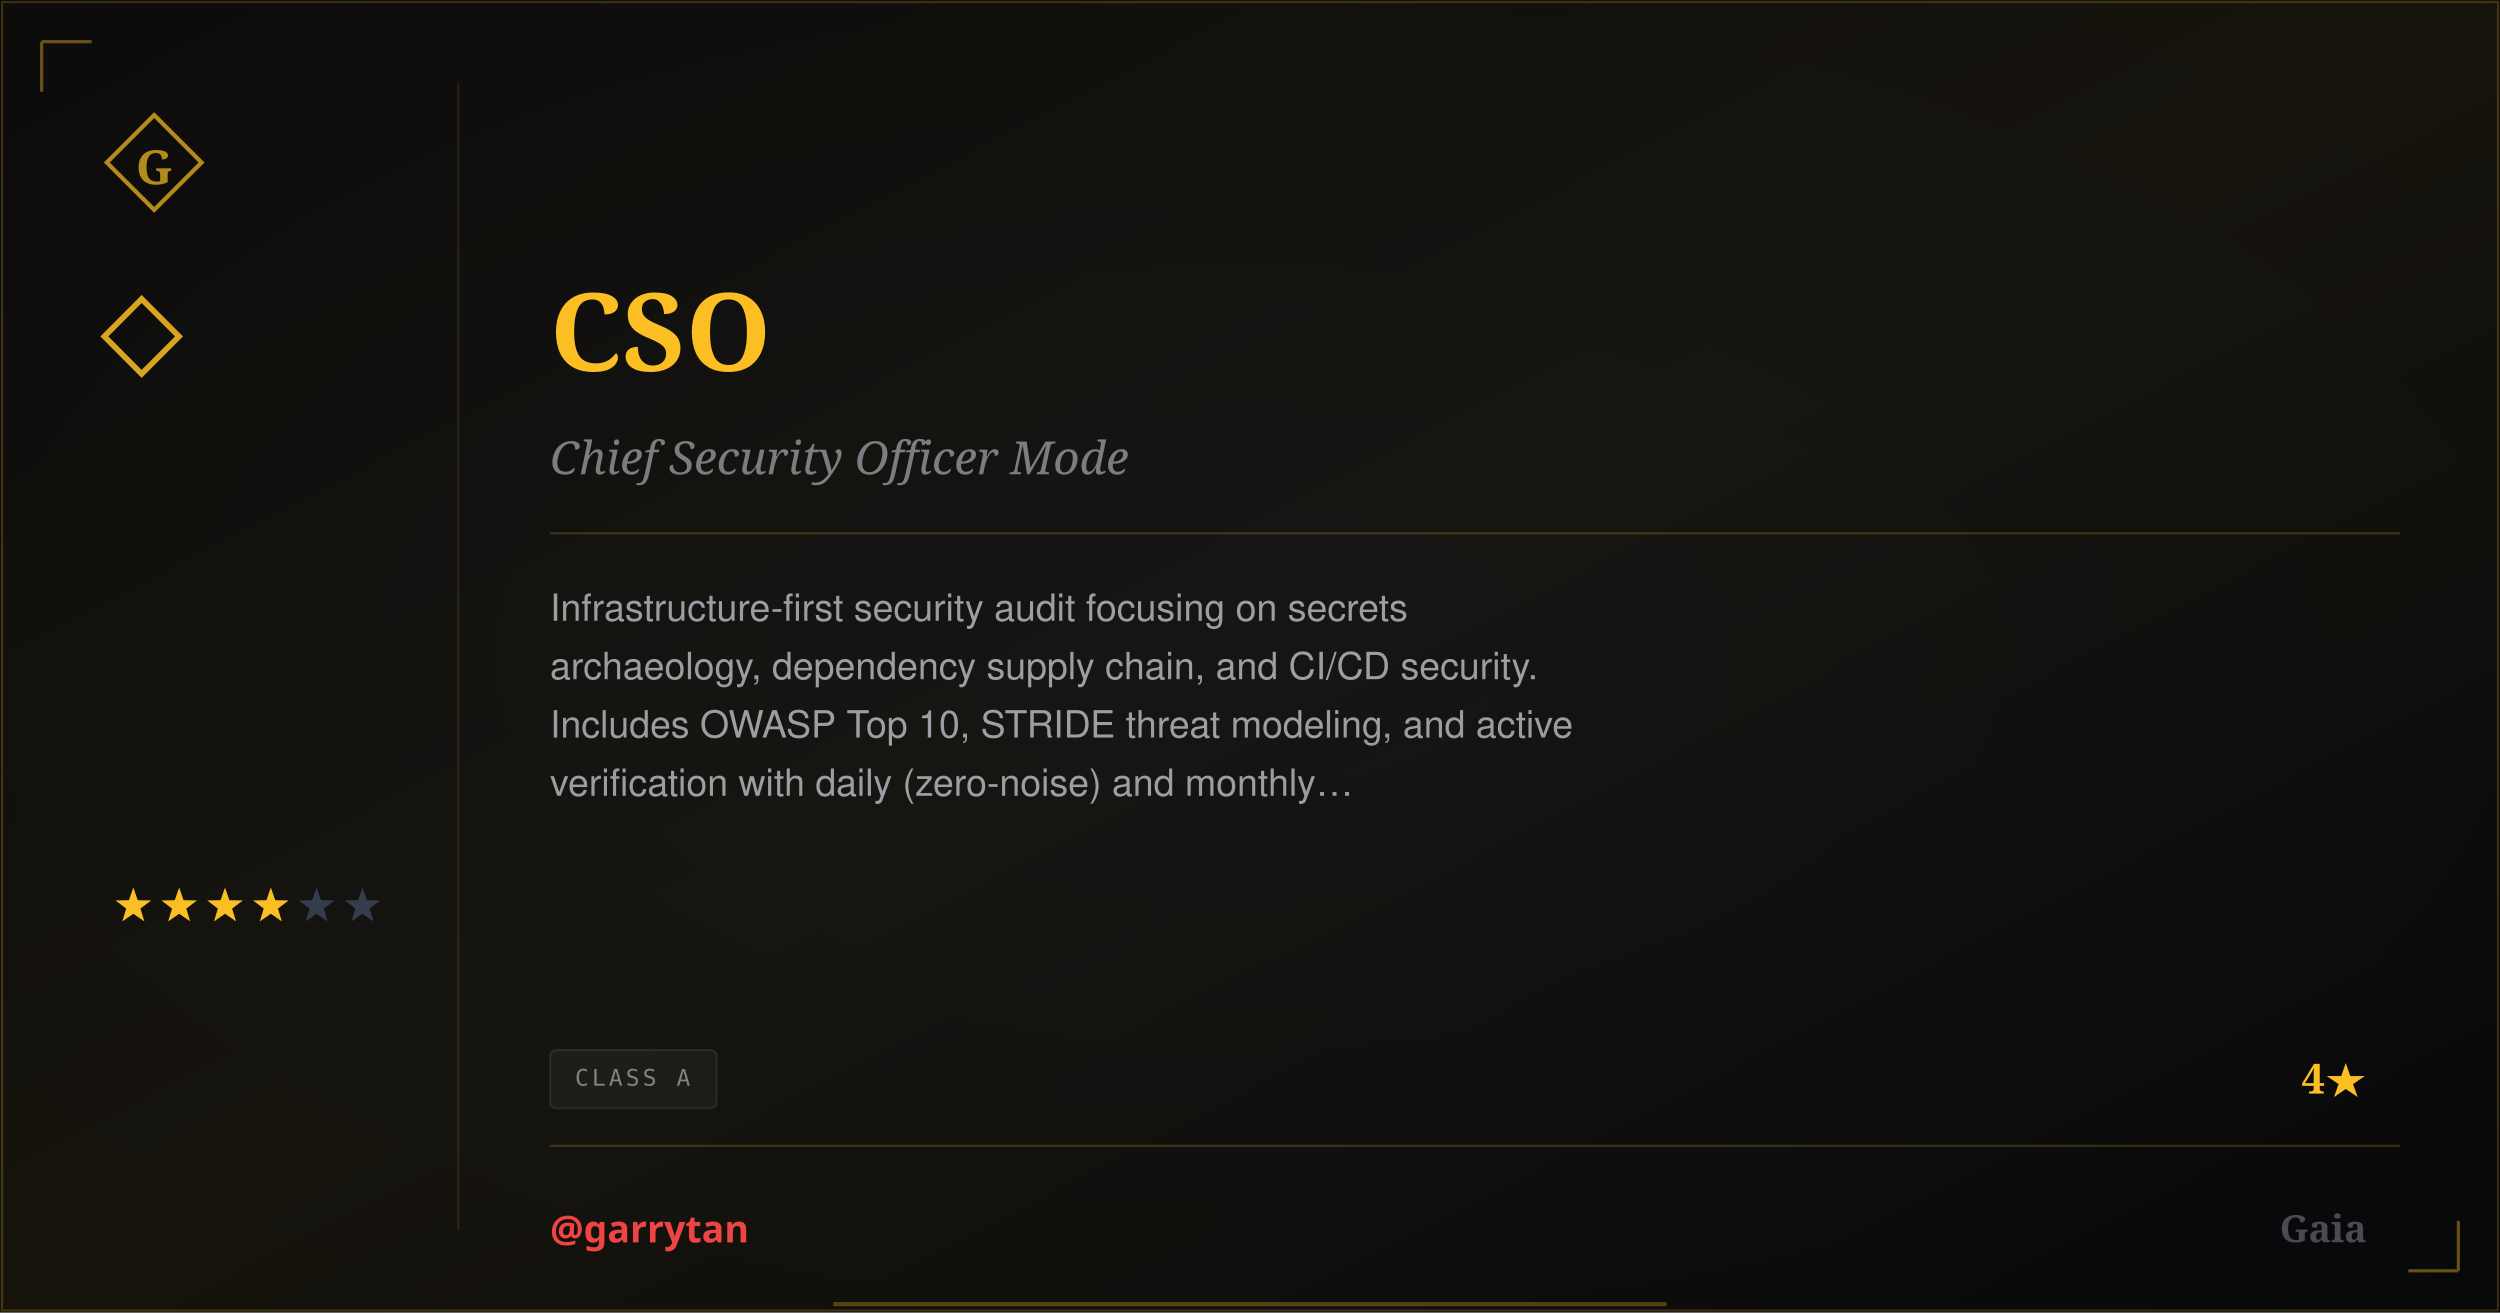
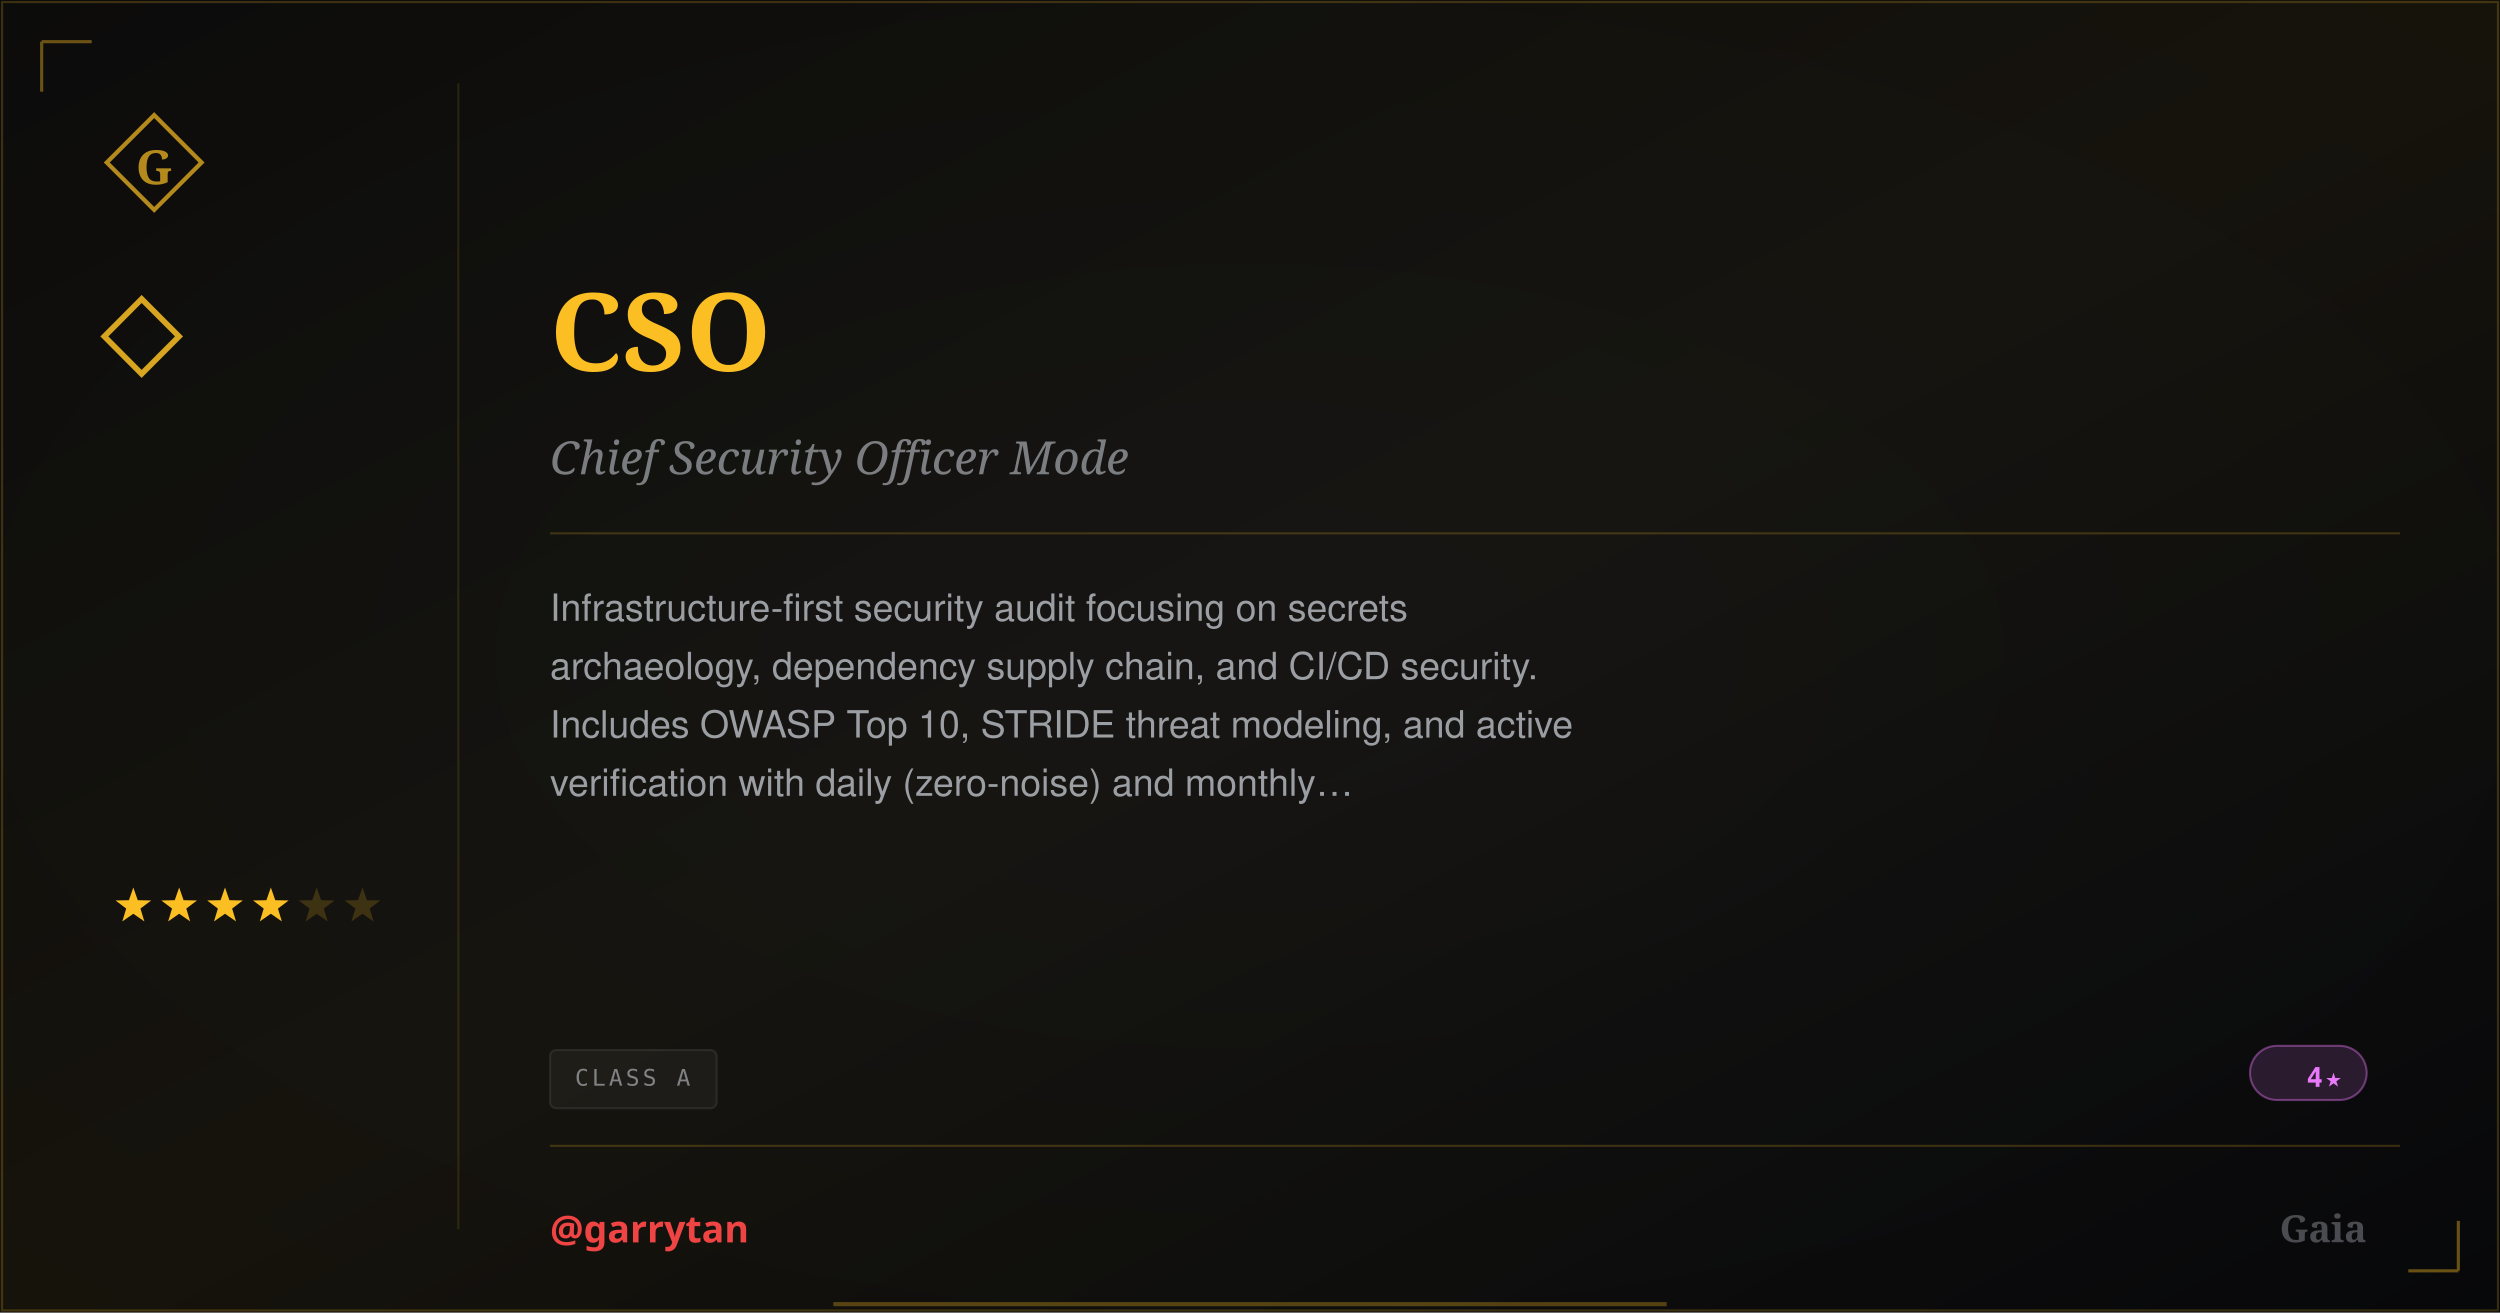
<svg xmlns="http://www.w3.org/2000/svg" width="1200" height="630" viewBox="0 0 1200 630">
  <defs>
    <linearGradient id="grad-garrytan-cso" x1="0" y1="0" x2="1" y2="1">
      <stop offset="0%" stop-color="#fbbf24" stop-opacity="0.04" />
      <stop offset="50%" stop-color="#fbbf24" stop-opacity="0.08" />
      <stop offset="100%" stop-color="#fbbf24" stop-opacity="0.02" />
    </linearGradient>
  </defs>
  <rect width="1200" height="630" fill="#030712" />
  <defs>
    <radialGradient id="vign-garrytan-cso" cx="50%" cy="50%" r="70%">
      <stop offset="0%" stop-color="transparent" />
      <stop offset="100%" stop-color="rgba(0,0,0,0.5)" />
    </radialGradient>
  </defs>
  <rect width="1200" height="630" fill="url(#vign-garrytan-cso)" />
  <rect width="1200" height="630" fill="url(#grad-garrytan-cso)" />
  <rect x="1" y="1" width="1198" height="628" fill="none" stroke="rgba(251,191,36,0.2)" stroke-width="1" />
  <path d="M 20 20 L 20 44 M 20 20 L 44 20" stroke="rgba(251,191,36,0.4)" stroke-width="1.5" fill="none" />
  <path d="M 1180 610 L 1180 586 M 1180 610 L 1156 610" stroke="rgba(251,191,36,0.4)" stroke-width="1.5" fill="none" />
  <svg x="48" y="52" width="52" height="52" viewBox="0 0 64 64">
    <path d="M 32 4 L 60 32 L 32 60 L 4 32 Z" fill="none" stroke="#fbbf24" stroke-width="2.5" stroke-linejoin="miter" opacity="0.7" />
    <text x="32" y="34" font-family="Georgia,serif" font-weight="600" font-size="28" fill="#fbbf24" text-anchor="middle" dominant-baseline="central" opacity="0.7">G</text>
  </svg>
  <text x="48" y="175" font-family="Georgia,serif" font-size="52" fill="#fbbf24" opacity="0.85">◇</text>
-   <polygon points="64.00,426.00 66.12,432.09 72.56,432.22 67.42,436.11 69.29,442.28 64.00,438.60 58.71,442.28 60.58,436.11 55.44,432.22 61.88,432.09" fill="#fbbf24" />
-   <polygon points="86.00,426.00 88.12,432.09 94.56,432.22 89.42,436.11 91.29,442.28 86.00,438.60 80.71,442.28 82.58,436.11 77.44,432.22 83.88,432.09" fill="#fbbf24" />
-   <polygon points="108.00,426.00 110.12,432.09 116.56,432.22 111.42,436.11 113.29,442.28 108.00,438.60 102.71,442.28 104.58,436.11 99.44,432.22 105.88,432.09" fill="#fbbf24" />
-   <polygon points="130.00,426.00 132.12,432.09 138.56,432.22 133.42,436.11 135.29,442.28 130.00,438.60 124.71,442.28 126.58,436.11 121.44,432.22 127.88,432.09" fill="#fbbf24" />
-   <polygon points="152.00,426.00 154.12,432.09 160.56,432.22 155.42,436.11 157.29,442.28 152.00,438.60 146.71,442.28 148.58,436.11 143.44,432.22 149.88,432.09" fill="#333d4d" />
-   <polygon points="174.00,426.00 176.12,432.09 182.56,432.22 177.42,436.11 179.29,442.28 174.00,438.60 168.71,442.28 170.58,436.11 165.44,432.22 171.88,432.09" fill="#333d4d" />
+   <polygon points="64.00,426.00 66.12,432.09 72.56,432.22 67.42,436.11 69.29,442.28 64.00,438.60 58.71,442.28 60.58,436.11 55.44,432.22 61.88,432.09" fill="#fbbf24" opacity="1" />
+   <polygon points="86.00,426.00 88.12,432.09 94.56,432.22 89.42,436.11 91.29,442.28 86.00,438.60 80.71,442.28 82.58,436.11 77.44,432.22 83.88,432.09" fill="#fbbf24" opacity="1" />
+   <polygon points="108.00,426.00 110.12,432.09 116.56,432.22 111.42,436.11 113.29,442.28 108.00,438.60 102.71,442.28 104.58,436.11 99.44,432.22 105.88,432.09" fill="#fbbf24" opacity="1" />
+   <polygon points="130.00,426.00 132.12,432.09 138.56,432.22 133.42,436.11 135.29,442.28 130.00,438.60 124.71,442.28 126.58,436.11 121.44,432.22 127.88,432.09" fill="#fbbf24" opacity="1" />
+   <polygon points="152.00,426.00 154.12,432.09 160.56,432.22 155.42,436.11 157.29,442.28 152.00,438.60 146.71,442.28 148.58,436.11 143.44,432.22 149.88,432.09" fill="#fbbf24" opacity="0.18" />
+   <polygon points="174.00,426.00 176.12,432.09 182.56,432.22 177.42,436.11 179.29,442.28 174.00,438.60 168.71,442.28 170.58,436.11 165.44,432.22 171.88,432.09" fill="#fbbf24" opacity="0.18" />
  <line x1="220" y1="40" x2="220" y2="590" stroke="rgba(251,191,36,0.12)" stroke-width="1" />
  <text x="264" y="160" font-family="EB Garamond,Georgia,serif" font-size="52" font-weight="600" fill="#fbbf24" dominant-baseline="middle">CSO</text>
  <text x="264" y="220" font-family="EB Garamond,Georgia,serif" font-size="22" font-style="italic" fill="rgba(226,232,240,0.5)" dominant-baseline="middle">Chief Security Officer Mode</text>
  <line x1="264" y1="256" x2="1152" y2="256" stroke="rgba(251,191,36,0.2)" stroke-width="1" />
  <text x="264" y="298" font-family="Bricolage Grotesque,Helvetica,Arial,sans-serif" font-size="18" fill="rgba(226,232,240,0.65)">
    <tspan x="264" dy="0">Infrastructure-first security audit focusing on secrets</tspan>
    <tspan x="264" dy="28">archaeology, dependency supply chain, and CI/CD security.</tspan>
    <tspan x="264" dy="28">Includes OWASP Top 10, STRIDE threat modeling, and active</tspan>
    <tspan x="264" dy="28">verification with daily (zero-noise) and monthly…</tspan>
  </text>
  <rect x="264" y="504" width="80" height="28" rx="3" fill="rgba(255,255,255,0.04)" stroke="rgba(255,255,255,0.08)" stroke-width="1" />
  <text x="276" y="518" font-family="monospace" font-size="11" letter-spacing="1.5" fill="rgba(226,232,240,0.5)" dominant-baseline="middle" text-transform="uppercase">CLASS A</text>
-   <text x="1136" y="518" font-family="EB Garamond,Georgia,serif" font-size="20" font-weight="600" fill="#fbbf24" text-anchor="end" dominant-baseline="middle">4★</text>
+   <rect x="1080" y="502" width="56" height="26" rx="13" fill="rgba(232,121,249,.15)" stroke="rgba(232,121,249,.4)" stroke-width="1" />
+   <text x="1124" y="518" font-family="'Departure Mono','JetBrains Mono',monospace" font-size="13" font-weight="600" letter-spacing="1.2" fill="#e879f9" text-anchor="end" dominant-baseline="middle">4★</text>
  <line x1="264" y1="550" x2="1152" y2="550" stroke="rgba(251,191,36,0.2)" stroke-width="1" />
  <text x="264" y="590" font-family="'Bricolage Grotesque',sans-serif" font-size="18" font-weight="600" fill="#ef4444" dominant-baseline="middle">@garrytan</text>
  <text x="1136" y="590" font-family="EB Garamond,Georgia,serif" font-size="18" font-weight="600" fill="rgba(226,232,240,0.3)" text-anchor="end" dominant-baseline="middle">Gaia</text>
  <line x1="400" y1="626" x2="800" y2="626" stroke="#fbbf24" stroke-width="2" stroke-opacity="0.3" />
</svg>
